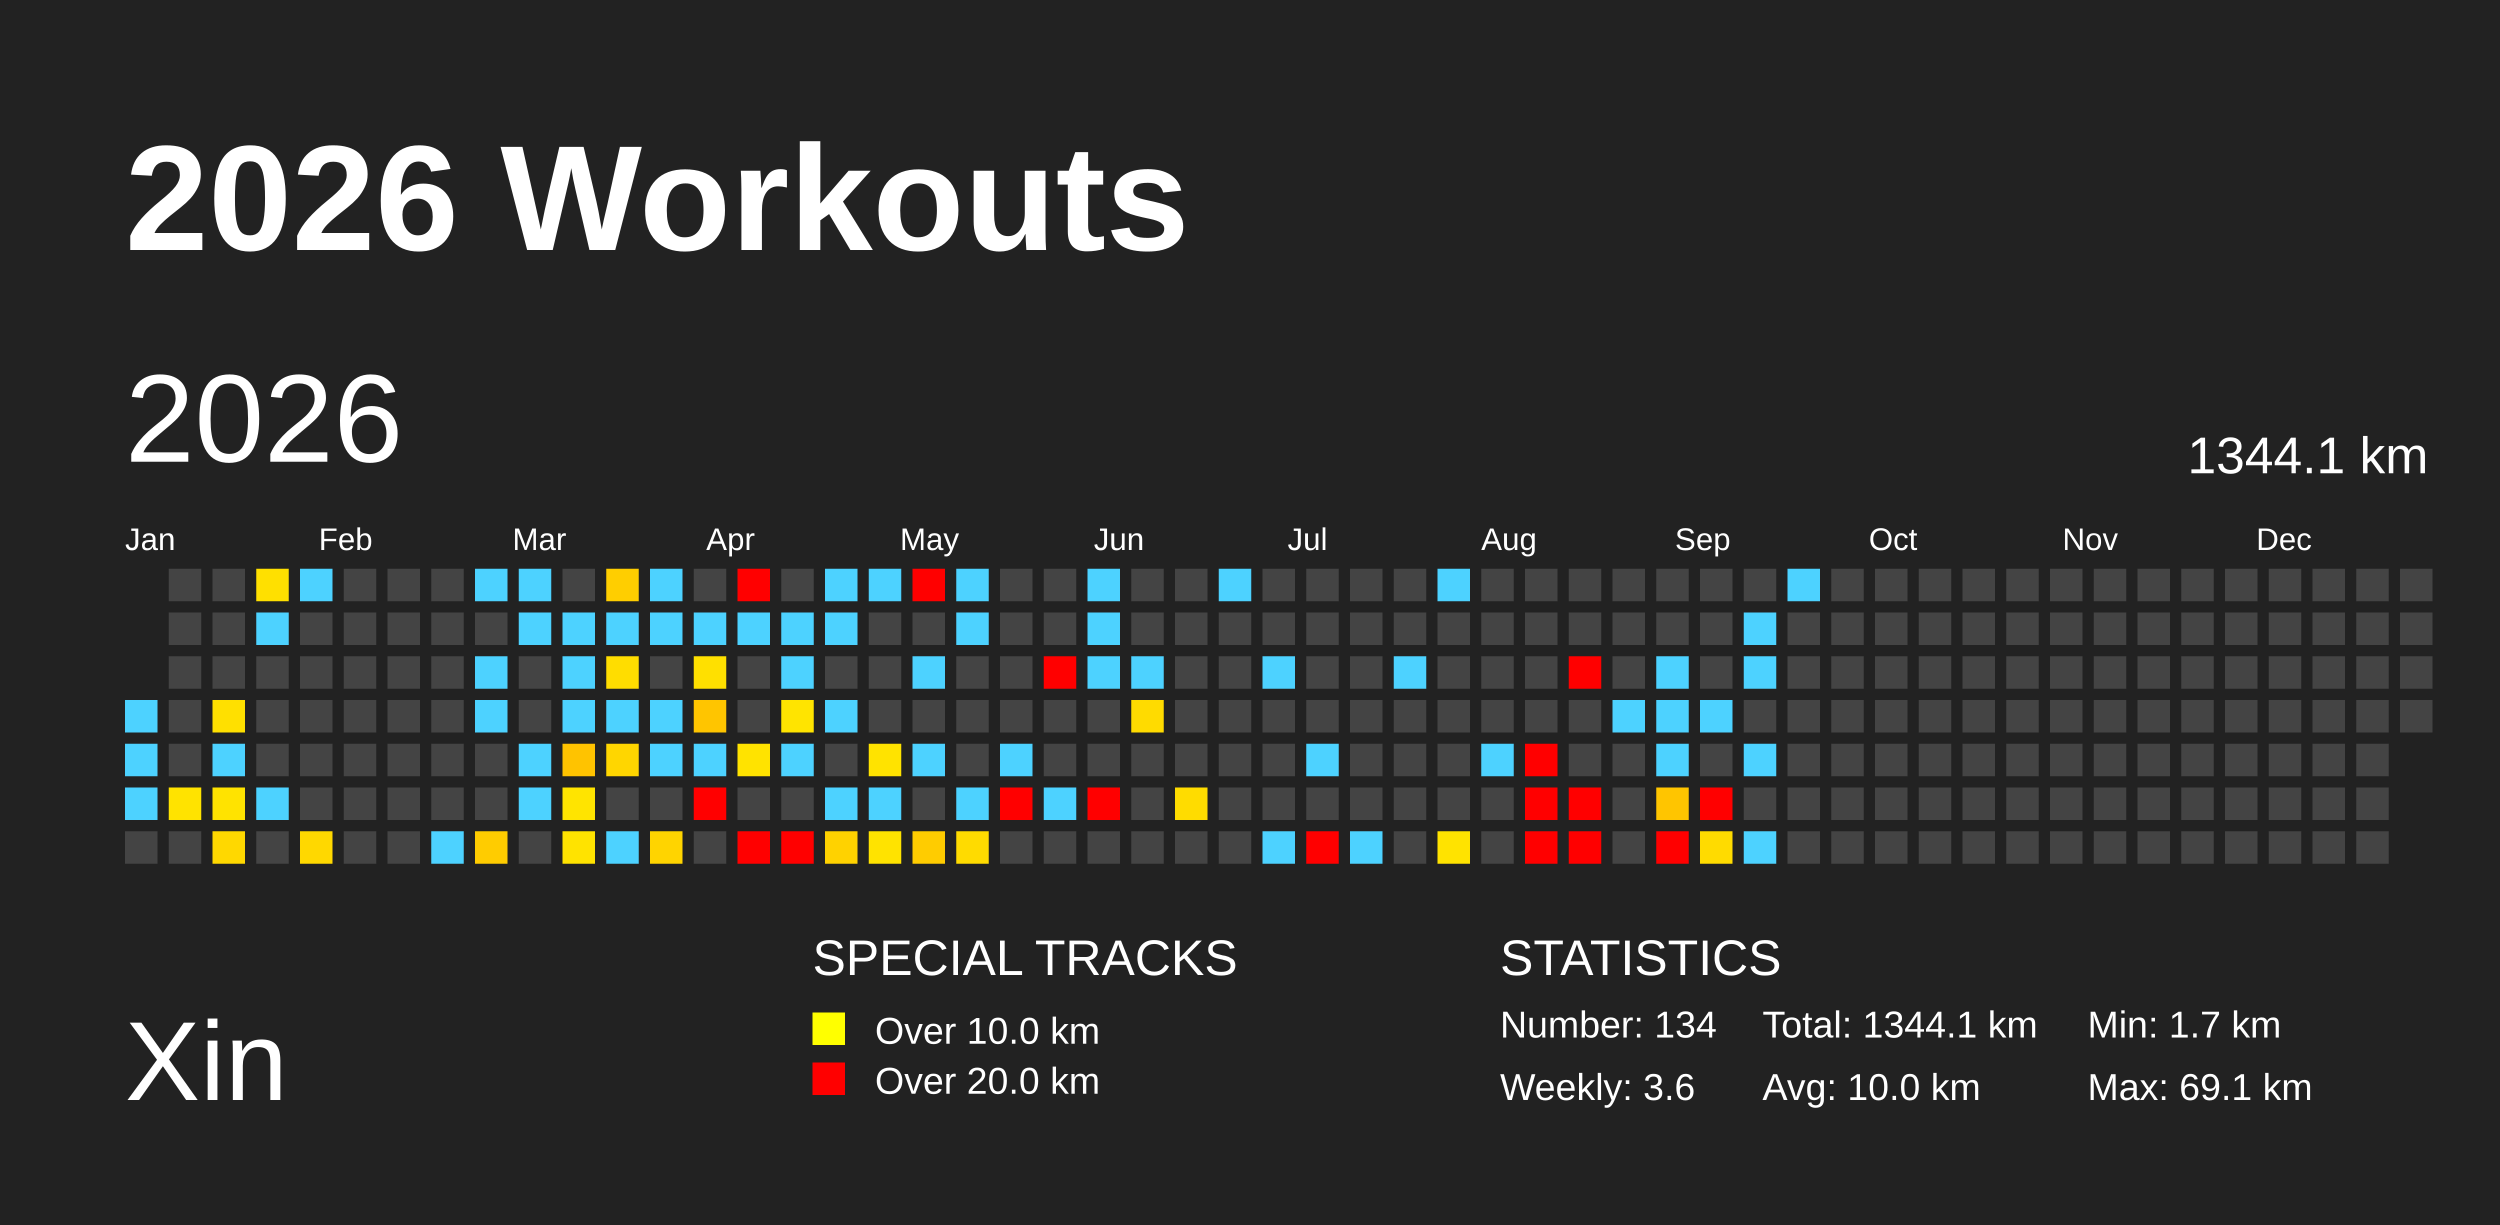
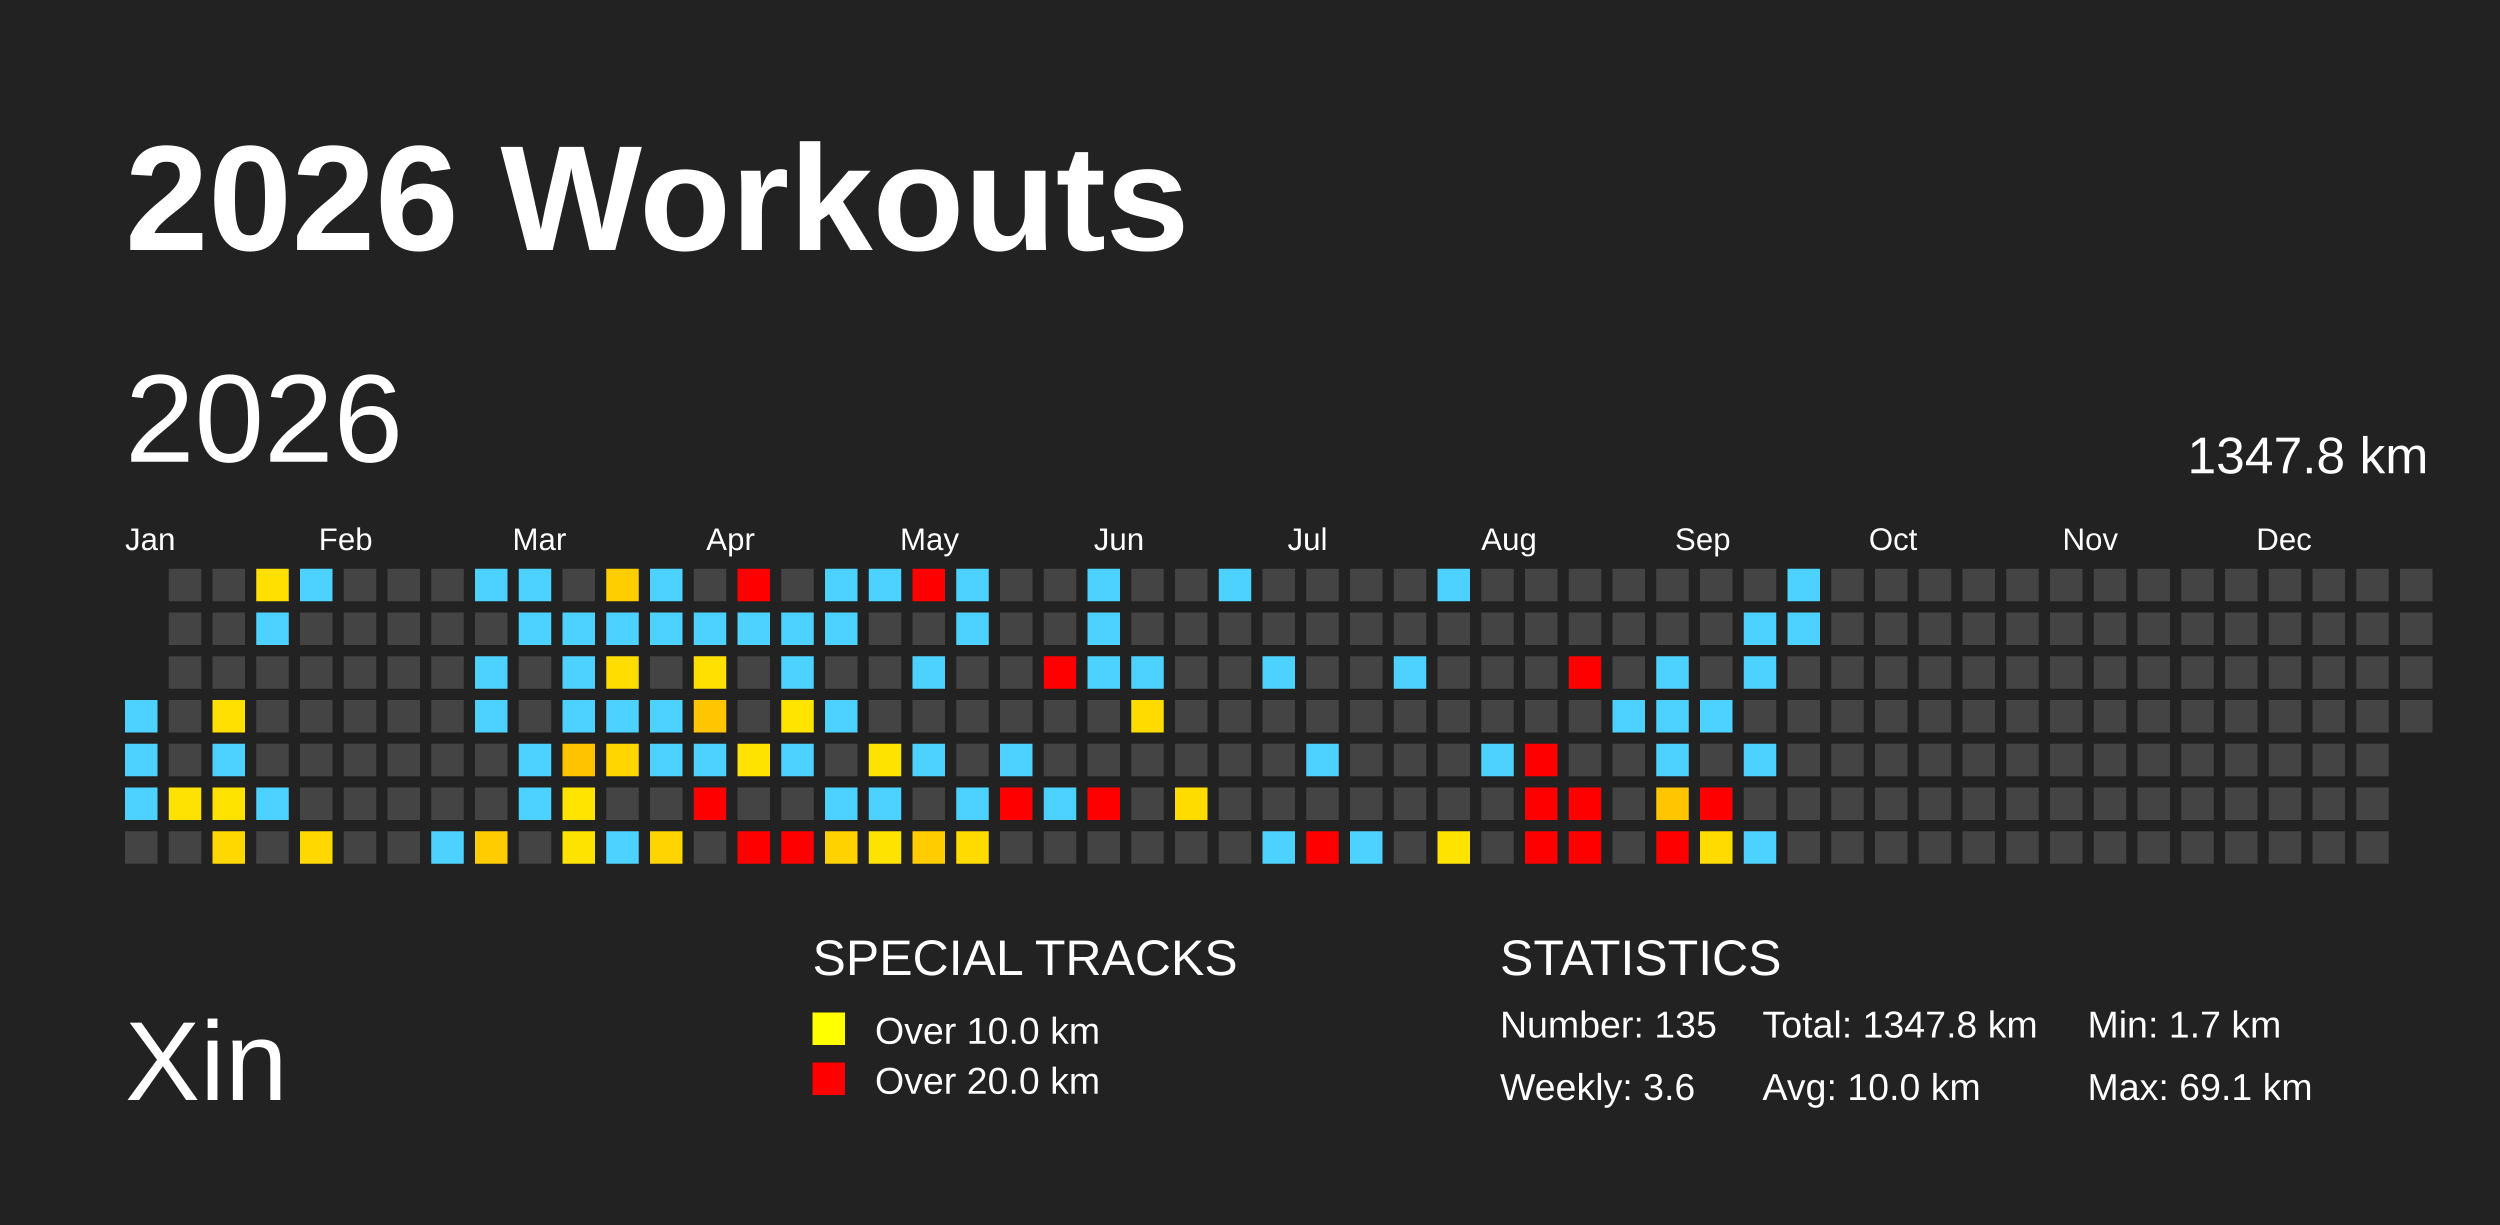
<svg xmlns="http://www.w3.org/2000/svg" baseProfile="full" height="98mm" version="1.1" viewBox="0,0,200,98" width="200mm">
  <defs />
  <rect fill="#222222" height="98" width="200" x="0" y="0" />
  <text fill="#FFFFFF" style="font-size:12px; font-family:Arial; font-weight:bold;" x="10" y="20">2026 Workouts</text>
  <text fill="#FFFFFF" style="font-size:9px; font-family:Arial" x="10" y="88">Xin</text>
  <text fill="#FFFFFF" style="font-size:4px; font-family:Arial" x="65" y="78">SPECIAL TRACKS</text>
  <rect fill="yellow" height="2.6" width="2.6" x="65" y="81" />
  <text fill="#FFFFFF" style="font-size:3px; font-family:Arial" x="70" y="83.5">Over 10.0 km</text>
  <rect fill="red" height="2.6" width="2.6" x="65" y="85" />
  <text fill="#FFFFFF" style="font-size:3px; font-family:Arial" x="70" y="87.5">Over 20.0 km</text>
  <text fill="#FFFFFF" style="font-size:4px; font-family:Arial" x="120" y="78">STATISTICS</text>
-   <text fill="#FFFFFF" style="font-size:3px; font-family:Arial" x="120" y="83">Number: 134</text>
+   <text fill="#FFFFFF" style="font-size:3px; font-family:Arial" x="120" y="83">Number: 135</text>
  <text fill="#FFFFFF" style="font-size:3px; font-family:Arial" x="120" y="88">Weekly: 3.6</text>
-   <text fill="#FFFFFF" style="font-size:3px; font-family:Arial" x="141" y="83">Total: 1344.1 km</text>
+   <text fill="#FFFFFF" style="font-size:3px; font-family:Arial" x="141" y="83">Total: 1347.8 km</text>
  <text fill="#FFFFFF" style="font-size:3px; font-family:Arial" x="141" y="88">Avg: 10.0 km</text>
  <text fill="#FFFFFF" style="font-size:3px; font-family:Arial" x="167" y="83">Min: 1.7 km</text>
  <text fill="#FFFFFF" style="font-size:3px; font-family:Arial" x="167" y="88">Max: 69.1 km</text>
  <text dominant-baseline="hanging" fill="#FFFFFF" style="font-size:10.0px; font-family:Arial;" x="10" y="30">2026</text>
-   <text dominant-baseline="hanging" fill="#FFFFFF" style="font-size:4.125px; font-family:Arial;" x="175" y="35">1344.1 km</text>
+   <text dominant-baseline="hanging" fill="#FFFFFF" style="font-size:4.125px; font-family:Arial;" x="175" y="35">1347.8 km</text>
  <text fill="#FFFFFF" style="font-size:2.5px; font-family:Arial" x="10.0" y="44">Jan</text>
  <text fill="#FFFFFF" style="font-size:2.5px; font-family:Arial" x="25.5" y="44">Feb</text>
  <text fill="#FFFFFF" style="font-size:2.5px; font-family:Arial" x="41.0" y="44">Mar</text>
  <text fill="#FFFFFF" style="font-size:2.5px; font-family:Arial" x="56.5" y="44">Apr</text>
  <text fill="#FFFFFF" style="font-size:2.5px; font-family:Arial" x="72.0" y="44">May</text>
  <text fill="#FFFFFF" style="font-size:2.5px; font-family:Arial" x="87.5" y="44">Jun</text>
  <text fill="#FFFFFF" style="font-size:2.5px; font-family:Arial" x="103.0" y="44">Jul</text>
  <text fill="#FFFFFF" style="font-size:2.5px; font-family:Arial" x="118.5" y="44">Aug</text>
  <text fill="#FFFFFF" style="font-size:2.5px; font-family:Arial" x="134.0" y="44">Sep</text>
  <text fill="#FFFFFF" style="font-size:2.5px; font-family:Arial" x="149.5" y="44">Oct</text>
  <text fill="#FFFFFF" style="font-size:2.5px; font-family:Arial" x="165.0" y="44">Nov</text>
  <text fill="#FFFFFF" style="font-size:2.5px; font-family:Arial" x="180.5" y="44">Dec</text>
  <rect fill="#4dd2ff" height="2.6" width="2.6" x="10.0" y="56.0" />
  <rect fill="#4dd2ff" height="2.6" width="2.6" x="10.0" y="59.5" />
  <rect fill="#4dd2ff" height="2.6" width="2.6" x="10.0" y="63.0" />
  <rect fill="#444444" height="2.6" width="2.6" x="10.0" y="66.5" />
  <rect fill="#444444" height="2.6" width="2.6" x="13.5" y="45.5" />
  <rect fill="#444444" height="2.6" width="2.6" x="13.5" y="49.0" />
  <rect fill="#444444" height="2.6" width="2.6" x="13.5" y="52.5" />
  <rect fill="#444444" height="2.6" width="2.6" x="13.5" y="56.0" />
  <rect fill="#444444" height="2.6" width="2.6" x="13.5" y="59.5" />
  <rect fill="#ffe300" height="2.6" width="2.6" x="13.5" y="63.0" />
  <rect fill="#444444" height="2.6" width="2.6" x="13.5" y="66.5" />
  <rect fill="#444444" height="2.6" width="2.6" x="17.0" y="45.5" />
  <rect fill="#444444" height="2.6" width="2.6" x="17.0" y="49.0" />
  <rect fill="#444444" height="2.6" width="2.6" x="17.0" y="52.5" />
  <rect fill="#ffe000" height="2.6" width="2.6" x="17.0" y="56.0" />
  <rect fill="#4dd2ff" height="2.6" width="2.6" x="17.0" y="59.5" />
  <rect fill="#ffe300" height="2.6" width="2.6" x="17.0" y="63.0" />
  <rect fill="#ffd800" height="2.6" width="2.6" x="17.0" y="66.5" />
  <rect fill="#ffe000" height="2.6" width="2.6" x="20.5" y="45.5" />
  <rect fill="#4dd2ff" height="2.6" width="2.6" x="20.5" y="49.0" />
  <rect fill="#444444" height="2.6" width="2.6" x="20.5" y="52.5" />
  <rect fill="#444444" height="2.6" width="2.6" x="20.5" y="56.0" />
  <rect fill="#444444" height="2.6" width="2.6" x="20.5" y="59.5" />
  <rect fill="#4dd2ff" height="2.6" width="2.6" x="20.5" y="63.0" />
  <rect fill="#444444" height="2.6" width="2.6" x="20.5" y="66.5" />
  <rect fill="#4dd2ff" height="2.6" width="2.6" x="24.0" y="45.5" />
  <rect fill="#444444" height="2.6" width="2.6" x="24.0" y="49.0" />
  <rect fill="#444444" height="2.6" width="2.6" x="24.0" y="52.5" />
  <rect fill="#444444" height="2.6" width="2.6" x="24.0" y="56.0" />
  <rect fill="#444444" height="2.6" width="2.6" x="24.0" y="59.5" />
  <rect fill="#444444" height="2.6" width="2.6" x="24.0" y="63.0" />
  <rect fill="#ffd800" height="2.6" width="2.6" x="24.0" y="66.5" />
  <rect fill="#444444" height="2.6" width="2.6" x="27.5" y="45.5" />
  <rect fill="#444444" height="2.6" width="2.6" x="27.5" y="49.0" />
  <rect fill="#444444" height="2.6" width="2.6" x="27.5" y="52.5" />
  <rect fill="#444444" height="2.6" width="2.6" x="27.5" y="56.0" />
  <rect fill="#444444" height="2.6" width="2.6" x="27.5" y="59.5" />
  <rect fill="#444444" height="2.6" width="2.6" x="27.5" y="63.0" />
  <rect fill="#444444" height="2.6" width="2.6" x="27.5" y="66.5" />
  <rect fill="#444444" height="2.6" width="2.6" x="31.0" y="45.5" />
  <rect fill="#444444" height="2.6" width="2.6" x="31.0" y="49.0" />
  <rect fill="#444444" height="2.6" width="2.6" x="31.0" y="52.5" />
  <rect fill="#444444" height="2.6" width="2.6" x="31.0" y="56.0" />
  <rect fill="#444444" height="2.6" width="2.6" x="31.0" y="59.5" />
  <rect fill="#444444" height="2.6" width="2.6" x="31.0" y="63.0" />
  <rect fill="#444444" height="2.6" width="2.6" x="31.0" y="66.5" />
  <rect fill="#444444" height="2.6" width="2.6" x="34.5" y="45.5" />
  <rect fill="#444444" height="2.6" width="2.6" x="34.5" y="49.0" />
  <rect fill="#444444" height="2.6" width="2.6" x="34.5" y="52.5" />
  <rect fill="#444444" height="2.6" width="2.6" x="34.5" y="56.0" />
  <rect fill="#444444" height="2.6" width="2.6" x="34.5" y="59.5" />
  <rect fill="#444444" height="2.6" width="2.6" x="34.5" y="63.0" />
  <rect fill="#4dd2ff" height="2.6" width="2.6" x="34.5" y="66.5" />
  <rect fill="#4dd2ff" height="2.6" width="2.6" x="38.0" y="45.5" />
  <rect fill="#444444" height="2.6" width="2.6" x="38.0" y="49.0" />
  <rect fill="#4dd2ff" height="2.6" width="2.6" x="38.0" y="52.5" />
  <rect fill="#4dd2ff" height="2.6" width="2.6" x="38.0" y="56.0" />
  <rect fill="#444444" height="2.6" width="2.6" x="38.0" y="59.5" />
  <rect fill="#444444" height="2.6" width="2.6" x="38.0" y="63.0" />
  <rect fill="#ffcc00" height="2.6" width="2.6" x="38.0" y="66.5" />
  <rect fill="#4dd2ff" height="2.6" width="2.6" x="41.5" y="45.5" />
  <rect fill="#4dd2ff" height="2.6" width="2.6" x="41.5" y="49.0" />
  <rect fill="#444444" height="2.6" width="2.6" x="41.5" y="52.5" />
  <rect fill="#444444" height="2.6" width="2.6" x="41.5" y="56.0" />
  <rect fill="#4dd2ff" height="2.6" width="2.6" x="41.5" y="59.5" />
  <rect fill="#4dd2ff" height="2.6" width="2.6" x="41.5" y="63.0" />
  <rect fill="#444444" height="2.6" width="2.6" x="41.5" y="66.5" />
  <rect fill="#444444" height="2.6" width="2.6" x="45.0" y="45.5" />
  <rect fill="#4dd2ff" height="2.6" width="2.6" x="45.0" y="49.0" />
  <rect fill="#4dd2ff" height="2.6" width="2.6" x="45.0" y="52.5" />
  <rect fill="#4dd2ff" height="2.6" width="2.6" x="45.0" y="56.0" />
  <rect fill="#ffc300" height="2.6" width="2.6" x="45.0" y="59.5" />
  <rect fill="#ffe400" height="2.6" width="2.6" x="45.0" y="63.0" />
  <rect fill="#ffe300" height="2.6" width="2.6" x="45.0" y="66.5" />
  <rect fill="#ffce00" height="2.6" width="2.6" x="48.5" y="45.5" />
  <rect fill="#4dd2ff" height="2.6" width="2.6" x="48.5" y="49.0" />
  <rect fill="#ffdd00" height="2.6" width="2.6" x="48.5" y="52.5" />
  <rect fill="#4dd2ff" height="2.6" width="2.6" x="48.5" y="56.0" />
  <rect fill="#ffd600" height="2.6" width="2.6" x="48.5" y="59.5" />
  <rect fill="#444444" height="2.6" width="2.6" x="48.5" y="63.0" />
  <rect fill="#4dd2ff" height="2.6" width="2.6" x="48.5" y="66.5" />
  <rect fill="#4dd2ff" height="2.6" width="2.6" x="52.0" y="45.5" />
  <rect fill="#4dd2ff" height="2.6" width="2.6" x="52.0" y="49.0" />
  <rect fill="#444444" height="2.6" width="2.6" x="52.0" y="52.5" />
  <rect fill="#4dd2ff" height="2.6" width="2.6" x="52.0" y="56.0" />
  <rect fill="#4dd2ff" height="2.6" width="2.6" x="52.0" y="59.5" />
  <rect fill="#444444" height="2.6" width="2.6" x="52.0" y="63.0" />
  <rect fill="#ffd400" height="2.6" width="2.6" x="52.0" y="66.5" />
  <rect fill="#444444" height="2.6" width="2.6" x="55.5" y="45.5" />
  <rect fill="#4dd2ff" height="2.6" width="2.6" x="55.5" y="49.0" />
  <rect fill="#ffe000" height="2.6" width="2.6" x="55.5" y="52.5" />
  <rect fill="#ffc500" height="2.6" width="2.6" x="55.5" y="56.0" />
  <rect fill="#4dd2ff" height="2.6" width="2.6" x="55.5" y="59.5" />
  <rect fill="red" height="2.6" width="2.6" x="55.5" y="63.0" />
  <rect fill="#444444" height="2.6" width="2.6" x="55.5" y="66.5" />
  <rect fill="red" height="2.6" width="2.6" x="59.0" y="45.5" />
  <rect fill="#4dd2ff" height="2.6" width="2.6" x="59.0" y="49.0" />
  <rect fill="#444444" height="2.6" width="2.6" x="59.0" y="52.5" />
  <rect fill="#444444" height="2.6" width="2.6" x="59.0" y="56.0" />
  <rect fill="#ffe300" height="2.6" width="2.6" x="59.0" y="59.5" />
  <rect fill="#444444" height="2.6" width="2.6" x="59.0" y="63.0" />
  <rect fill="red" height="2.6" width="2.6" x="59.0" y="66.5" />
  <rect fill="#444444" height="2.6" width="2.6" x="62.5" y="45.5" />
  <rect fill="#4dd2ff" height="2.6" width="2.6" x="62.5" y="49.0" />
  <rect fill="#4dd2ff" height="2.6" width="2.6" x="62.5" y="52.5" />
  <rect fill="#ffe400" height="2.6" width="2.6" x="62.5" y="56.0" />
  <rect fill="#4dd2ff" height="2.6" width="2.6" x="62.5" y="59.5" />
  <rect fill="#444444" height="2.6" width="2.6" x="62.5" y="63.0" />
  <rect fill="red" height="2.6" width="2.6" x="62.5" y="66.5" />
  <rect fill="#4dd2ff" height="2.6" width="2.6" x="66.0" y="45.5" />
  <rect fill="#4dd2ff" height="2.6" width="2.6" x="66.0" y="49.0" />
  <rect fill="#444444" height="2.6" width="2.6" x="66.0" y="52.5" />
  <rect fill="#4dd2ff" height="2.6" width="2.6" x="66.0" y="56.0" />
  <rect fill="#444444" height="2.6" width="2.6" x="66.0" y="59.5" />
  <rect fill="#4dd2ff" height="2.6" width="2.6" x="66.0" y="63.0" />
  <rect fill="#ffd200" height="2.6" width="2.6" x="66.0" y="66.5" />
  <rect fill="#4dd2ff" height="2.6" width="2.6" x="69.5" y="45.5" />
  <rect fill="#444444" height="2.6" width="2.6" x="69.5" y="49.0" />
  <rect fill="#444444" height="2.6" width="2.6" x="69.5" y="52.5" />
  <rect fill="#444444" height="2.6" width="2.6" x="69.5" y="56.0" />
  <rect fill="#ffe300" height="2.6" width="2.6" x="69.5" y="59.5" />
  <rect fill="#4dd2ff" height="2.6" width="2.6" x="69.5" y="63.0" />
  <rect fill="#ffe300" height="2.6" width="2.6" x="69.5" y="66.5" />
  <rect fill="red" height="2.6" width="2.6" x="73.0" y="45.5" />
  <rect fill="#444444" height="2.6" width="2.6" x="73.0" y="49.0" />
  <rect fill="#4dd2ff" height="2.6" width="2.6" x="73.0" y="52.5" />
  <rect fill="#444444" height="2.6" width="2.6" x="73.0" y="56.0" />
  <rect fill="#4dd2ff" height="2.6" width="2.6" x="73.0" y="59.5" />
  <rect fill="#444444" height="2.6" width="2.6" x="73.0" y="63.0" />
  <rect fill="#ffcc00" height="2.6" width="2.6" x="73.0" y="66.5" />
  <rect fill="#4dd2ff" height="2.6" width="2.6" x="76.5" y="45.5" />
  <rect fill="#4dd2ff" height="2.6" width="2.6" x="76.5" y="49.0" />
  <rect fill="#444444" height="2.6" width="2.6" x="76.5" y="52.5" />
  <rect fill="#444444" height="2.6" width="2.6" x="76.5" y="56.0" />
  <rect fill="#444444" height="2.6" width="2.6" x="76.5" y="59.5" />
  <rect fill="#4dd2ff" height="2.6" width="2.6" x="76.5" y="63.0" />
  <rect fill="#ffdb00" height="2.6" width="2.6" x="76.5" y="66.5" />
  <rect fill="#444444" height="2.6" width="2.6" x="80.0" y="45.5" />
  <rect fill="#444444" height="2.6" width="2.6" x="80.0" y="49.0" />
  <rect fill="#444444" height="2.6" width="2.6" x="80.0" y="52.5" />
  <rect fill="#444444" height="2.6" width="2.6" x="80.0" y="56.0" />
  <rect fill="#4dd2ff" height="2.6" width="2.6" x="80.0" y="59.5" />
  <rect fill="red" height="2.6" width="2.6" x="80.0" y="63.0" />
  <rect fill="#444444" height="2.6" width="2.6" x="80.0" y="66.5" />
  <rect fill="#444444" height="2.6" width="2.6" x="83.5" y="45.5" />
  <rect fill="#444444" height="2.6" width="2.6" x="83.5" y="49.0" />
  <rect fill="red" height="2.6" width="2.6" x="83.5" y="52.5" />
  <rect fill="#444444" height="2.6" width="2.6" x="83.5" y="56.0" />
  <rect fill="#444444" height="2.6" width="2.6" x="83.5" y="59.5" />
  <rect fill="#4dd2ff" height="2.6" width="2.6" x="83.5" y="63.0" />
  <rect fill="#444444" height="2.6" width="2.6" x="83.5" y="66.5" />
  <rect fill="#4dd2ff" height="2.6" width="2.6" x="87.0" y="45.5" />
  <rect fill="#4dd2ff" height="2.6" width="2.6" x="87.0" y="49.0" />
  <rect fill="#4dd2ff" height="2.6" width="2.6" x="87.0" y="52.5" />
  <rect fill="#444444" height="2.6" width="2.6" x="87.0" y="56.0" />
  <rect fill="#444444" height="2.6" width="2.6" x="87.0" y="59.5" />
  <rect fill="red" height="2.6" width="2.6" x="87.0" y="63.0" />
  <rect fill="#444444" height="2.6" width="2.6" x="87.0" y="66.5" />
  <rect fill="#444444" height="2.6" width="2.6" x="90.5" y="45.5" />
  <rect fill="#444444" height="2.6" width="2.6" x="90.5" y="49.0" />
  <rect fill="#4dd2ff" height="2.6" width="2.6" x="90.5" y="52.5" />
  <rect fill="#ffdb00" height="2.6" width="2.6" x="90.5" y="56.0" />
  <rect fill="#444444" height="2.6" width="2.6" x="90.5" y="59.5" />
  <rect fill="#444444" height="2.6" width="2.6" x="90.5" y="63.0" />
  <rect fill="#444444" height="2.6" width="2.6" x="90.5" y="66.5" />
  <rect fill="#444444" height="2.6" width="2.6" x="94.0" y="45.5" />
  <rect fill="#444444" height="2.6" width="2.6" x="94.0" y="49.0" />
  <rect fill="#444444" height="2.6" width="2.6" x="94.0" y="52.5" />
  <rect fill="#444444" height="2.6" width="2.6" x="94.0" y="56.0" />
  <rect fill="#444444" height="2.6" width="2.6" x="94.0" y="59.5" />
  <rect fill="#ffdc00" height="2.6" width="2.6" x="94.0" y="63.0" />
  <rect fill="#444444" height="2.6" width="2.6" x="94.0" y="66.5" />
  <rect fill="#4dd2ff" height="2.6" width="2.6" x="97.5" y="45.5" />
  <rect fill="#444444" height="2.6" width="2.6" x="97.5" y="49.0" />
  <rect fill="#444444" height="2.6" width="2.6" x="97.5" y="52.5" />
  <rect fill="#444444" height="2.6" width="2.6" x="97.5" y="56.0" />
  <rect fill="#444444" height="2.6" width="2.6" x="97.5" y="59.5" />
  <rect fill="#444444" height="2.6" width="2.6" x="97.5" y="63.0" />
  <rect fill="#444444" height="2.6" width="2.6" x="97.5" y="66.5" />
  <rect fill="#444444" height="2.6" width="2.6" x="101.0" y="45.5" />
  <rect fill="#444444" height="2.6" width="2.6" x="101.0" y="49.0" />
  <rect fill="#4dd2ff" height="2.6" width="2.6" x="101.0" y="52.5" />
  <rect fill="#444444" height="2.6" width="2.6" x="101.0" y="56.0" />
  <rect fill="#444444" height="2.6" width="2.6" x="101.0" y="59.5" />
  <rect fill="#444444" height="2.6" width="2.6" x="101.0" y="63.0" />
  <rect fill="#4dd2ff" height="2.6" width="2.6" x="101.0" y="66.5" />
  <rect fill="#444444" height="2.6" width="2.6" x="104.5" y="45.5" />
  <rect fill="#444444" height="2.6" width="2.6" x="104.5" y="49.0" />
  <rect fill="#444444" height="2.6" width="2.6" x="104.5" y="52.5" />
  <rect fill="#444444" height="2.6" width="2.6" x="104.5" y="56.0" />
  <rect fill="#4dd2ff" height="2.6" width="2.6" x="104.5" y="59.5" />
  <rect fill="#444444" height="2.6" width="2.6" x="104.5" y="63.0" />
  <rect fill="red" height="2.6" width="2.6" x="104.5" y="66.5" />
  <rect fill="#444444" height="2.6" width="2.6" x="108.0" y="45.5" />
  <rect fill="#444444" height="2.6" width="2.6" x="108.0" y="49.0" />
  <rect fill="#444444" height="2.6" width="2.6" x="108.0" y="52.5" />
  <rect fill="#444444" height="2.6" width="2.6" x="108.0" y="56.0" />
  <rect fill="#444444" height="2.6" width="2.6" x="108.0" y="59.5" />
  <rect fill="#444444" height="2.6" width="2.6" x="108.0" y="63.0" />
  <rect fill="#4dd2ff" height="2.6" width="2.6" x="108.0" y="66.5" />
  <rect fill="#444444" height="2.6" width="2.6" x="111.5" y="45.5" />
  <rect fill="#444444" height="2.6" width="2.6" x="111.5" y="49.0" />
  <rect fill="#4dd2ff" height="2.6" width="2.6" x="111.5" y="52.5" />
  <rect fill="#444444" height="2.6" width="2.6" x="111.5" y="56.0" />
  <rect fill="#444444" height="2.6" width="2.6" x="111.5" y="59.5" />
  <rect fill="#444444" height="2.6" width="2.6" x="111.5" y="63.0" />
  <rect fill="#444444" height="2.6" width="2.6" x="111.5" y="66.5" />
  <rect fill="#4dd2ff" height="2.6" width="2.6" x="115.0" y="45.5" />
  <rect fill="#444444" height="2.6" width="2.6" x="115.0" y="49.0" />
  <rect fill="#444444" height="2.6" width="2.6" x="115.0" y="52.5" />
  <rect fill="#444444" height="2.6" width="2.6" x="115.0" y="56.0" />
  <rect fill="#444444" height="2.6" width="2.6" x="115.0" y="59.5" />
  <rect fill="#444444" height="2.6" width="2.6" x="115.0" y="63.0" />
  <rect fill="#ffe300" height="2.6" width="2.6" x="115.0" y="66.5" />
  <rect fill="#444444" height="2.6" width="2.6" x="118.5" y="45.5" />
  <rect fill="#444444" height="2.6" width="2.6" x="118.5" y="49.0" />
  <rect fill="#444444" height="2.6" width="2.6" x="118.5" y="52.5" />
  <rect fill="#444444" height="2.6" width="2.6" x="118.5" y="56.0" />
  <rect fill="#4dd2ff" height="2.6" width="2.6" x="118.5" y="59.5" />
  <rect fill="#444444" height="2.6" width="2.6" x="118.5" y="63.0" />
  <rect fill="#444444" height="2.6" width="2.6" x="118.5" y="66.5" />
  <rect fill="#444444" height="2.6" width="2.6" x="122.0" y="45.5" />
  <rect fill="#444444" height="2.6" width="2.6" x="122.0" y="49.0" />
  <rect fill="#444444" height="2.6" width="2.6" x="122.0" y="52.5" />
  <rect fill="#444444" height="2.6" width="2.6" x="122.0" y="56.0" />
  <rect fill="red" height="2.6" width="2.6" x="122.0" y="59.5" />
  <rect fill="red" height="2.6" width="2.6" x="122.0" y="63.0" />
  <rect fill="red" height="2.6" width="2.6" x="122.0" y="66.5" />
  <rect fill="#444444" height="2.6" width="2.6" x="125.5" y="45.5" />
  <rect fill="#444444" height="2.6" width="2.6" x="125.5" y="49.0" />
  <rect fill="red" height="2.6" width="2.6" x="125.5" y="52.5" />
  <rect fill="#444444" height="2.6" width="2.6" x="125.5" y="56.0" />
  <rect fill="#444444" height="2.6" width="2.6" x="125.5" y="59.5" />
  <rect fill="red" height="2.6" width="2.6" x="125.5" y="63.0" />
  <rect fill="red" height="2.6" width="2.6" x="125.5" y="66.5" />
  <rect fill="#444444" height="2.6" width="2.6" x="129.0" y="45.5" />
  <rect fill="#444444" height="2.6" width="2.6" x="129.0" y="49.0" />
  <rect fill="#444444" height="2.6" width="2.6" x="129.0" y="52.5" />
  <rect fill="#4dd2ff" height="2.6" width="2.6" x="129.0" y="56.0" />
  <rect fill="#444444" height="2.6" width="2.6" x="129.0" y="59.5" />
  <rect fill="#444444" height="2.6" width="2.6" x="129.0" y="63.0" />
  <rect fill="#444444" height="2.6" width="2.6" x="129.0" y="66.5" />
  <rect fill="#444444" height="2.6" width="2.6" x="132.5" y="45.5" />
  <rect fill="#444444" height="2.6" width="2.6" x="132.5" y="49.0" />
  <rect fill="#4dd2ff" height="2.6" width="2.6" x="132.5" y="52.5" />
  <rect fill="#4dd2ff" height="2.6" width="2.6" x="132.5" y="56.0" />
  <rect fill="#4dd2ff" height="2.6" width="2.6" x="132.5" y="59.5" />
  <rect fill="#ffc500" height="2.6" width="2.6" x="132.5" y="63.0" />
  <rect fill="red" height="2.6" width="2.6" x="132.5" y="66.5" />
  <rect fill="#444444" height="2.6" width="2.6" x="136.0" y="45.5" />
  <rect fill="#444444" height="2.6" width="2.6" x="136.0" y="49.0" />
  <rect fill="#444444" height="2.6" width="2.6" x="136.0" y="52.5" />
  <rect fill="#4dd2ff" height="2.6" width="2.6" x="136.0" y="56.0" />
  <rect fill="#444444" height="2.6" width="2.6" x="136.0" y="59.5" />
  <rect fill="red" height="2.6" width="2.6" x="136.0" y="63.0" />
  <rect fill="#ffdb00" height="2.6" width="2.6" x="136.0" y="66.5" />
  <rect fill="#444444" height="2.6" width="2.6" x="139.5" y="45.5" />
  <rect fill="#4dd2ff" height="2.6" width="2.6" x="139.5" y="49.0" />
  <rect fill="#4dd2ff" height="2.6" width="2.6" x="139.5" y="52.5" />
  <rect fill="#444444" height="2.6" width="2.6" x="139.5" y="56.0" />
  <rect fill="#4dd2ff" height="2.6" width="2.6" x="139.5" y="59.5" />
  <rect fill="#444444" height="2.6" width="2.6" x="139.5" y="63.0" />
  <rect fill="#4dd2ff" height="2.6" width="2.6" x="139.5" y="66.5" />
  <rect fill="#4dd2ff" height="2.6" width="2.6" x="143.0" y="45.5" />
-   <rect fill="#444444" height="2.6" width="2.6" x="143.0" y="49.0" />
+   <rect fill="#4dd2ff" height="2.6" width="2.6" x="143.0" y="49.0" />
  <rect fill="#444444" height="2.6" width="2.6" x="143.0" y="52.5" />
  <rect fill="#444444" height="2.6" width="2.6" x="143.0" y="56.0" />
  <rect fill="#444444" height="2.6" width="2.6" x="143.0" y="59.5" />
  <rect fill="#444444" height="2.6" width="2.6" x="143.0" y="63.0" />
  <rect fill="#444444" height="2.6" width="2.6" x="143.0" y="66.5" />
  <rect fill="#444444" height="2.6" width="2.6" x="146.5" y="45.5" />
  <rect fill="#444444" height="2.6" width="2.6" x="146.5" y="49.0" />
  <rect fill="#444444" height="2.6" width="2.6" x="146.5" y="52.5" />
  <rect fill="#444444" height="2.6" width="2.6" x="146.5" y="56.0" />
  <rect fill="#444444" height="2.6" width="2.6" x="146.5" y="59.5" />
  <rect fill="#444444" height="2.6" width="2.6" x="146.5" y="63.0" />
  <rect fill="#444444" height="2.6" width="2.6" x="146.5" y="66.5" />
  <rect fill="#444444" height="2.6" width="2.6" x="150.0" y="45.5" />
  <rect fill="#444444" height="2.6" width="2.6" x="150.0" y="49.0" />
  <rect fill="#444444" height="2.6" width="2.6" x="150.0" y="52.5" />
  <rect fill="#444444" height="2.6" width="2.6" x="150.0" y="56.0" />
  <rect fill="#444444" height="2.6" width="2.6" x="150.0" y="59.5" />
  <rect fill="#444444" height="2.6" width="2.6" x="150.0" y="63.0" />
  <rect fill="#444444" height="2.6" width="2.6" x="150.0" y="66.5" />
  <rect fill="#444444" height="2.6" width="2.6" x="153.5" y="45.5" />
  <rect fill="#444444" height="2.6" width="2.6" x="153.5" y="49.0" />
  <rect fill="#444444" height="2.6" width="2.6" x="153.5" y="52.5" />
  <rect fill="#444444" height="2.6" width="2.6" x="153.5" y="56.0" />
  <rect fill="#444444" height="2.6" width="2.6" x="153.5" y="59.5" />
  <rect fill="#444444" height="2.6" width="2.6" x="153.5" y="63.0" />
  <rect fill="#444444" height="2.6" width="2.6" x="153.5" y="66.5" />
  <rect fill="#444444" height="2.6" width="2.6" x="157.0" y="45.5" />
  <rect fill="#444444" height="2.6" width="2.6" x="157.0" y="49.0" />
  <rect fill="#444444" height="2.6" width="2.6" x="157.0" y="52.5" />
  <rect fill="#444444" height="2.6" width="2.6" x="157.0" y="56.0" />
  <rect fill="#444444" height="2.6" width="2.6" x="157.0" y="59.5" />
  <rect fill="#444444" height="2.6" width="2.6" x="157.0" y="63.0" />
  <rect fill="#444444" height="2.6" width="2.6" x="157.0" y="66.5" />
  <rect fill="#444444" height="2.6" width="2.6" x="160.5" y="45.5" />
  <rect fill="#444444" height="2.6" width="2.6" x="160.5" y="49.0" />
  <rect fill="#444444" height="2.6" width="2.6" x="160.5" y="52.5" />
  <rect fill="#444444" height="2.6" width="2.6" x="160.5" y="56.0" />
  <rect fill="#444444" height="2.6" width="2.6" x="160.5" y="59.5" />
  <rect fill="#444444" height="2.6" width="2.6" x="160.5" y="63.0" />
  <rect fill="#444444" height="2.6" width="2.6" x="160.5" y="66.5" />
  <rect fill="#444444" height="2.6" width="2.6" x="164.0" y="45.5" />
  <rect fill="#444444" height="2.6" width="2.6" x="164.0" y="49.0" />
  <rect fill="#444444" height="2.6" width="2.6" x="164.0" y="52.5" />
  <rect fill="#444444" height="2.6" width="2.6" x="164.0" y="56.0" />
  <rect fill="#444444" height="2.6" width="2.6" x="164.0" y="59.5" />
  <rect fill="#444444" height="2.6" width="2.6" x="164.0" y="63.0" />
  <rect fill="#444444" height="2.6" width="2.6" x="164.0" y="66.5" />
  <rect fill="#444444" height="2.6" width="2.6" x="167.5" y="45.5" />
  <rect fill="#444444" height="2.6" width="2.6" x="167.5" y="49.0" />
  <rect fill="#444444" height="2.6" width="2.6" x="167.5" y="52.5" />
  <rect fill="#444444" height="2.6" width="2.6" x="167.5" y="56.0" />
  <rect fill="#444444" height="2.6" width="2.6" x="167.5" y="59.5" />
  <rect fill="#444444" height="2.6" width="2.6" x="167.5" y="63.0" />
  <rect fill="#444444" height="2.6" width="2.6" x="167.5" y="66.5" />
  <rect fill="#444444" height="2.6" width="2.6" x="171.0" y="45.5" />
  <rect fill="#444444" height="2.6" width="2.6" x="171.0" y="49.0" />
  <rect fill="#444444" height="2.6" width="2.6" x="171.0" y="52.5" />
  <rect fill="#444444" height="2.6" width="2.6" x="171.0" y="56.0" />
  <rect fill="#444444" height="2.6" width="2.6" x="171.0" y="59.5" />
  <rect fill="#444444" height="2.6" width="2.6" x="171.0" y="63.0" />
  <rect fill="#444444" height="2.6" width="2.6" x="171.0" y="66.5" />
  <rect fill="#444444" height="2.6" width="2.6" x="174.5" y="45.5" />
  <rect fill="#444444" height="2.6" width="2.6" x="174.5" y="49.0" />
  <rect fill="#444444" height="2.6" width="2.6" x="174.5" y="52.5" />
  <rect fill="#444444" height="2.6" width="2.6" x="174.5" y="56.0" />
  <rect fill="#444444" height="2.6" width="2.6" x="174.5" y="59.5" />
  <rect fill="#444444" height="2.6" width="2.6" x="174.5" y="63.0" />
  <rect fill="#444444" height="2.6" width="2.6" x="174.5" y="66.5" />
  <rect fill="#444444" height="2.6" width="2.6" x="178.0" y="45.5" />
  <rect fill="#444444" height="2.6" width="2.6" x="178.0" y="49.0" />
  <rect fill="#444444" height="2.6" width="2.6" x="178.0" y="52.5" />
  <rect fill="#444444" height="2.6" width="2.6" x="178.0" y="56.0" />
  <rect fill="#444444" height="2.6" width="2.6" x="178.0" y="59.5" />
  <rect fill="#444444" height="2.6" width="2.6" x="178.0" y="63.0" />
  <rect fill="#444444" height="2.6" width="2.6" x="178.0" y="66.5" />
  <rect fill="#444444" height="2.6" width="2.6" x="181.5" y="45.5" />
  <rect fill="#444444" height="2.6" width="2.6" x="181.5" y="49.0" />
  <rect fill="#444444" height="2.6" width="2.6" x="181.5" y="52.5" />
  <rect fill="#444444" height="2.6" width="2.6" x="181.5" y="56.0" />
  <rect fill="#444444" height="2.6" width="2.6" x="181.5" y="59.5" />
  <rect fill="#444444" height="2.6" width="2.6" x="181.5" y="63.0" />
  <rect fill="#444444" height="2.6" width="2.6" x="181.5" y="66.5" />
  <rect fill="#444444" height="2.6" width="2.6" x="185.0" y="45.5" />
  <rect fill="#444444" height="2.6" width="2.6" x="185.0" y="49.0" />
  <rect fill="#444444" height="2.6" width="2.6" x="185.0" y="52.5" />
  <rect fill="#444444" height="2.6" width="2.6" x="185.0" y="56.0" />
  <rect fill="#444444" height="2.6" width="2.6" x="185.0" y="59.5" />
  <rect fill="#444444" height="2.6" width="2.6" x="185.0" y="63.0" />
  <rect fill="#444444" height="2.6" width="2.6" x="185.0" y="66.5" />
  <rect fill="#444444" height="2.6" width="2.6" x="188.5" y="45.5" />
  <rect fill="#444444" height="2.6" width="2.6" x="188.5" y="49.0" />
  <rect fill="#444444" height="2.6" width="2.6" x="188.5" y="52.5" />
  <rect fill="#444444" height="2.6" width="2.6" x="188.5" y="56.0" />
  <rect fill="#444444" height="2.6" width="2.6" x="188.5" y="59.5" />
  <rect fill="#444444" height="2.6" width="2.6" x="188.5" y="63.0" />
  <rect fill="#444444" height="2.6" width="2.6" x="188.5" y="66.5" />
  <rect fill="#444444" height="2.6" width="2.6" x="192.0" y="45.5" />
  <rect fill="#444444" height="2.6" width="2.6" x="192.0" y="49.0" />
  <rect fill="#444444" height="2.6" width="2.6" x="192.0" y="52.5" />
  <rect fill="#444444" height="2.6" width="2.6" x="192.0" y="56.0" />
</svg>
